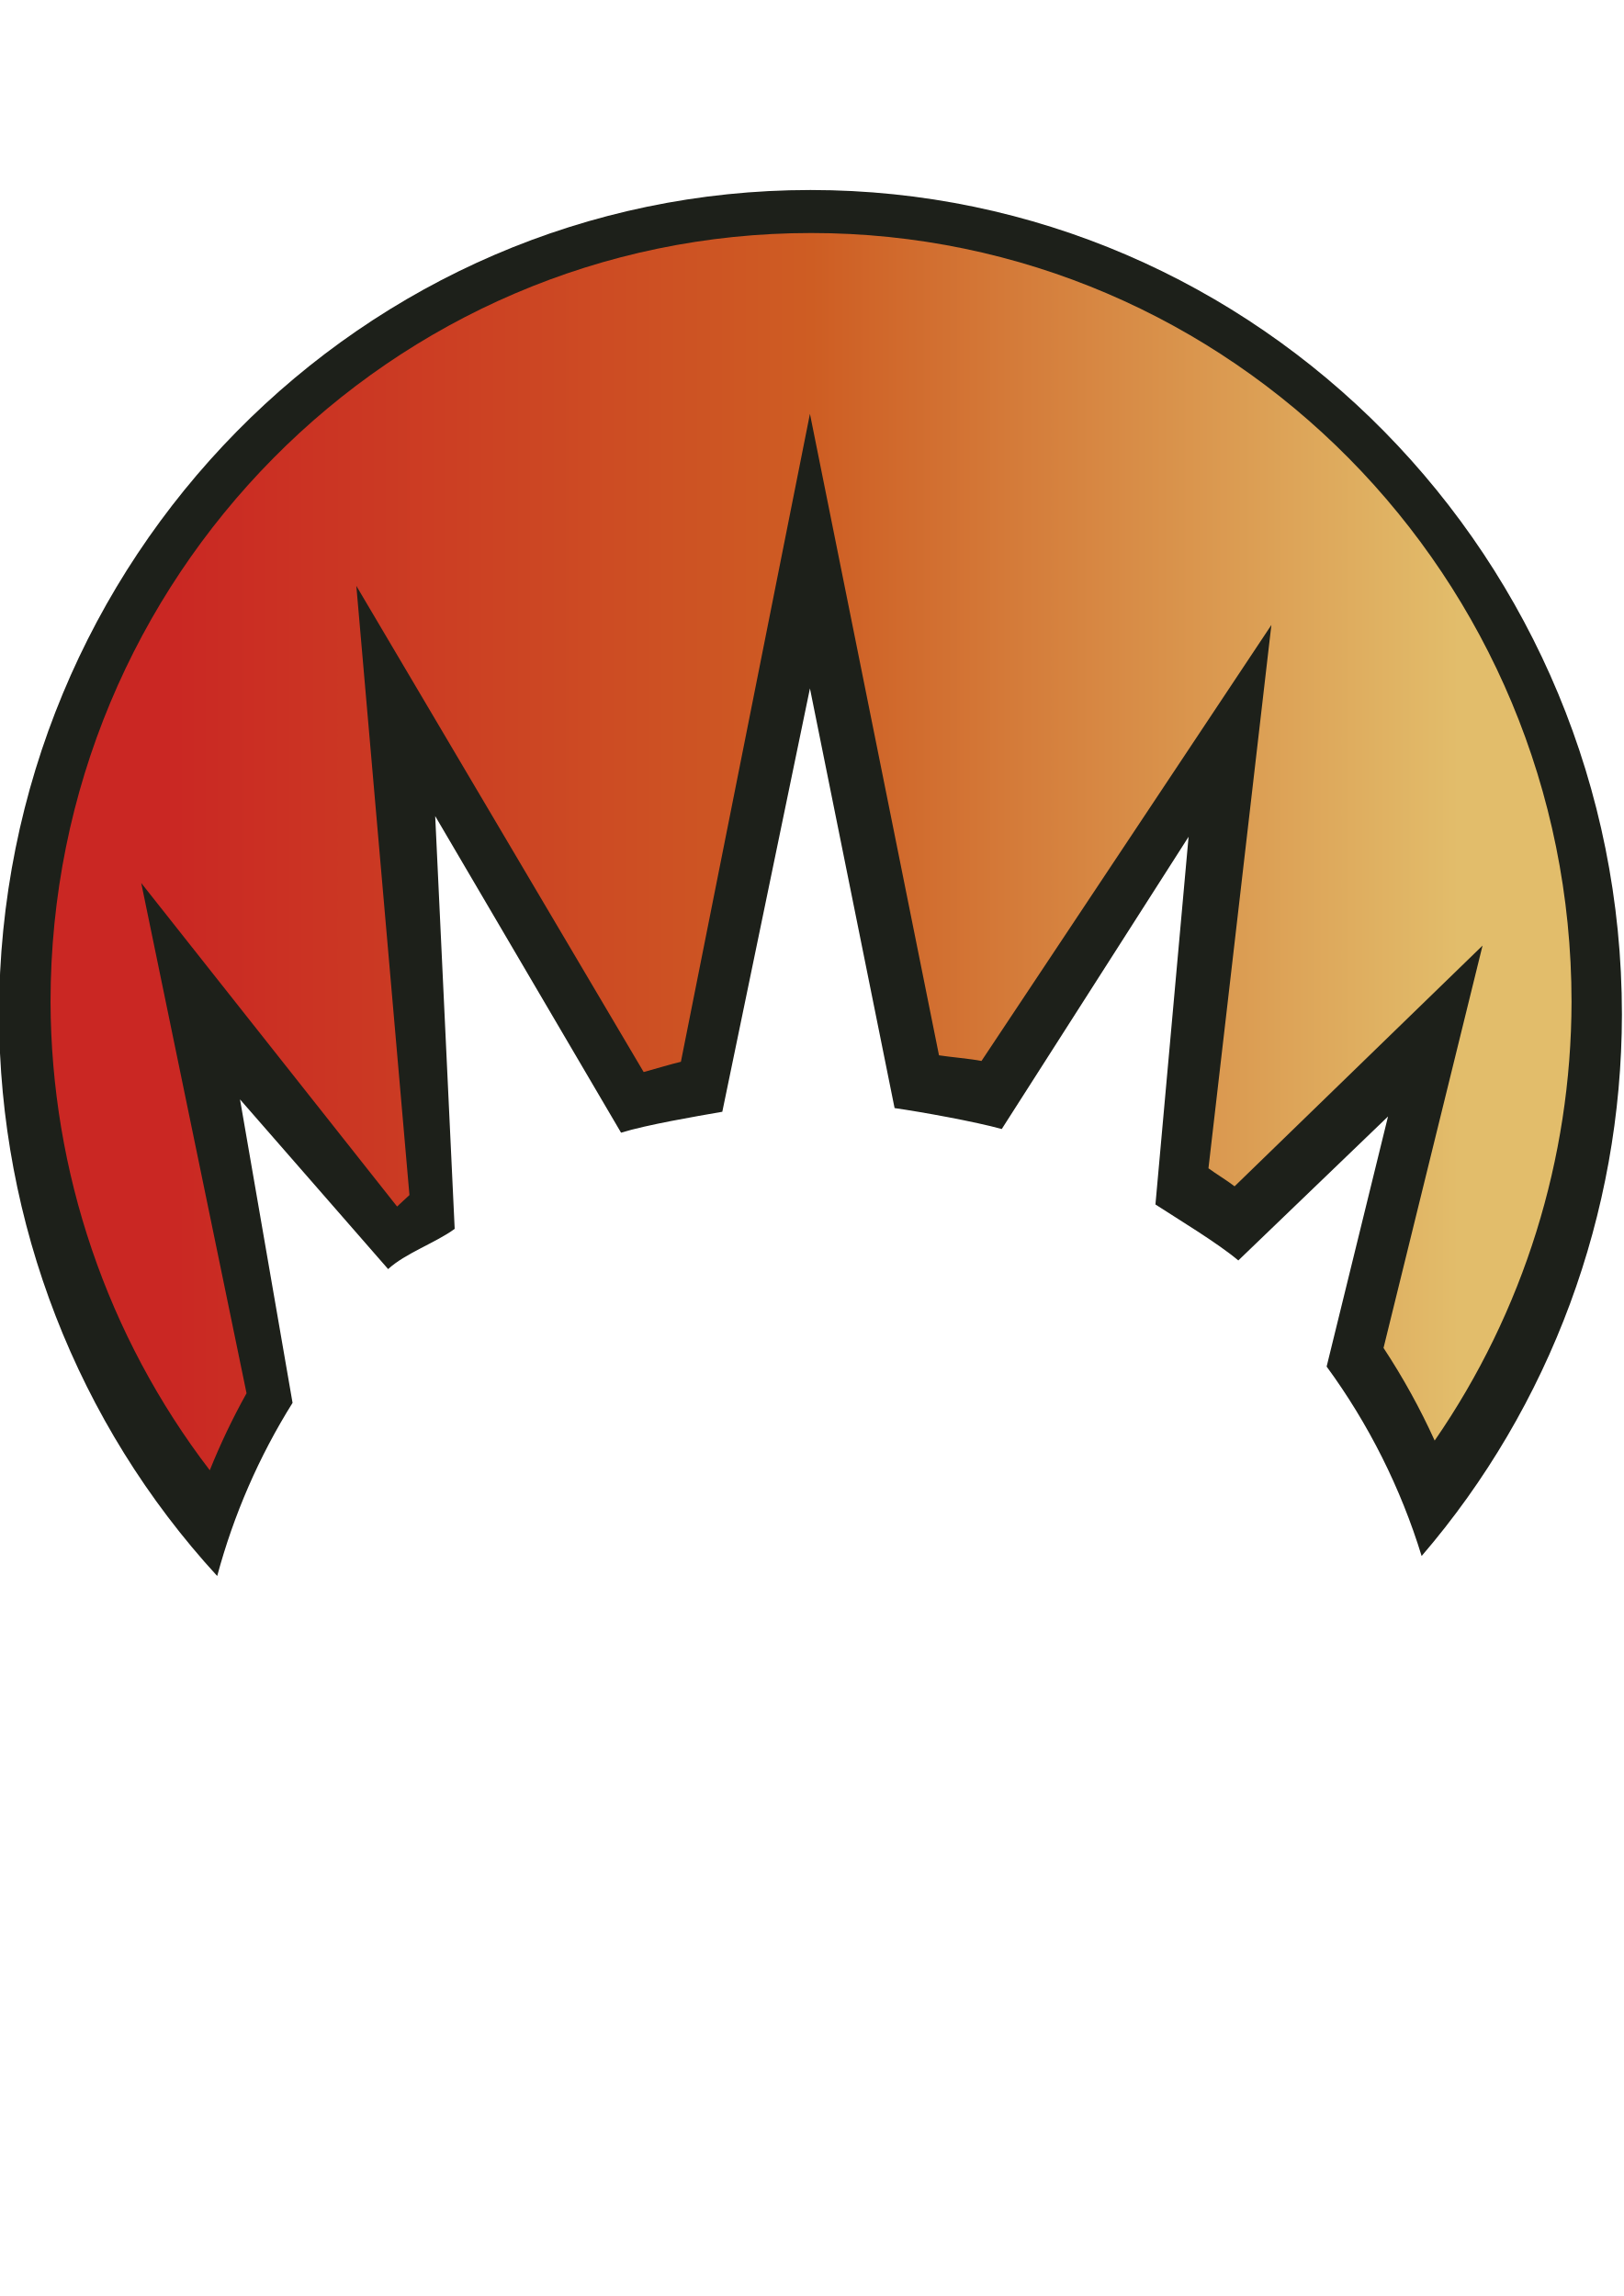
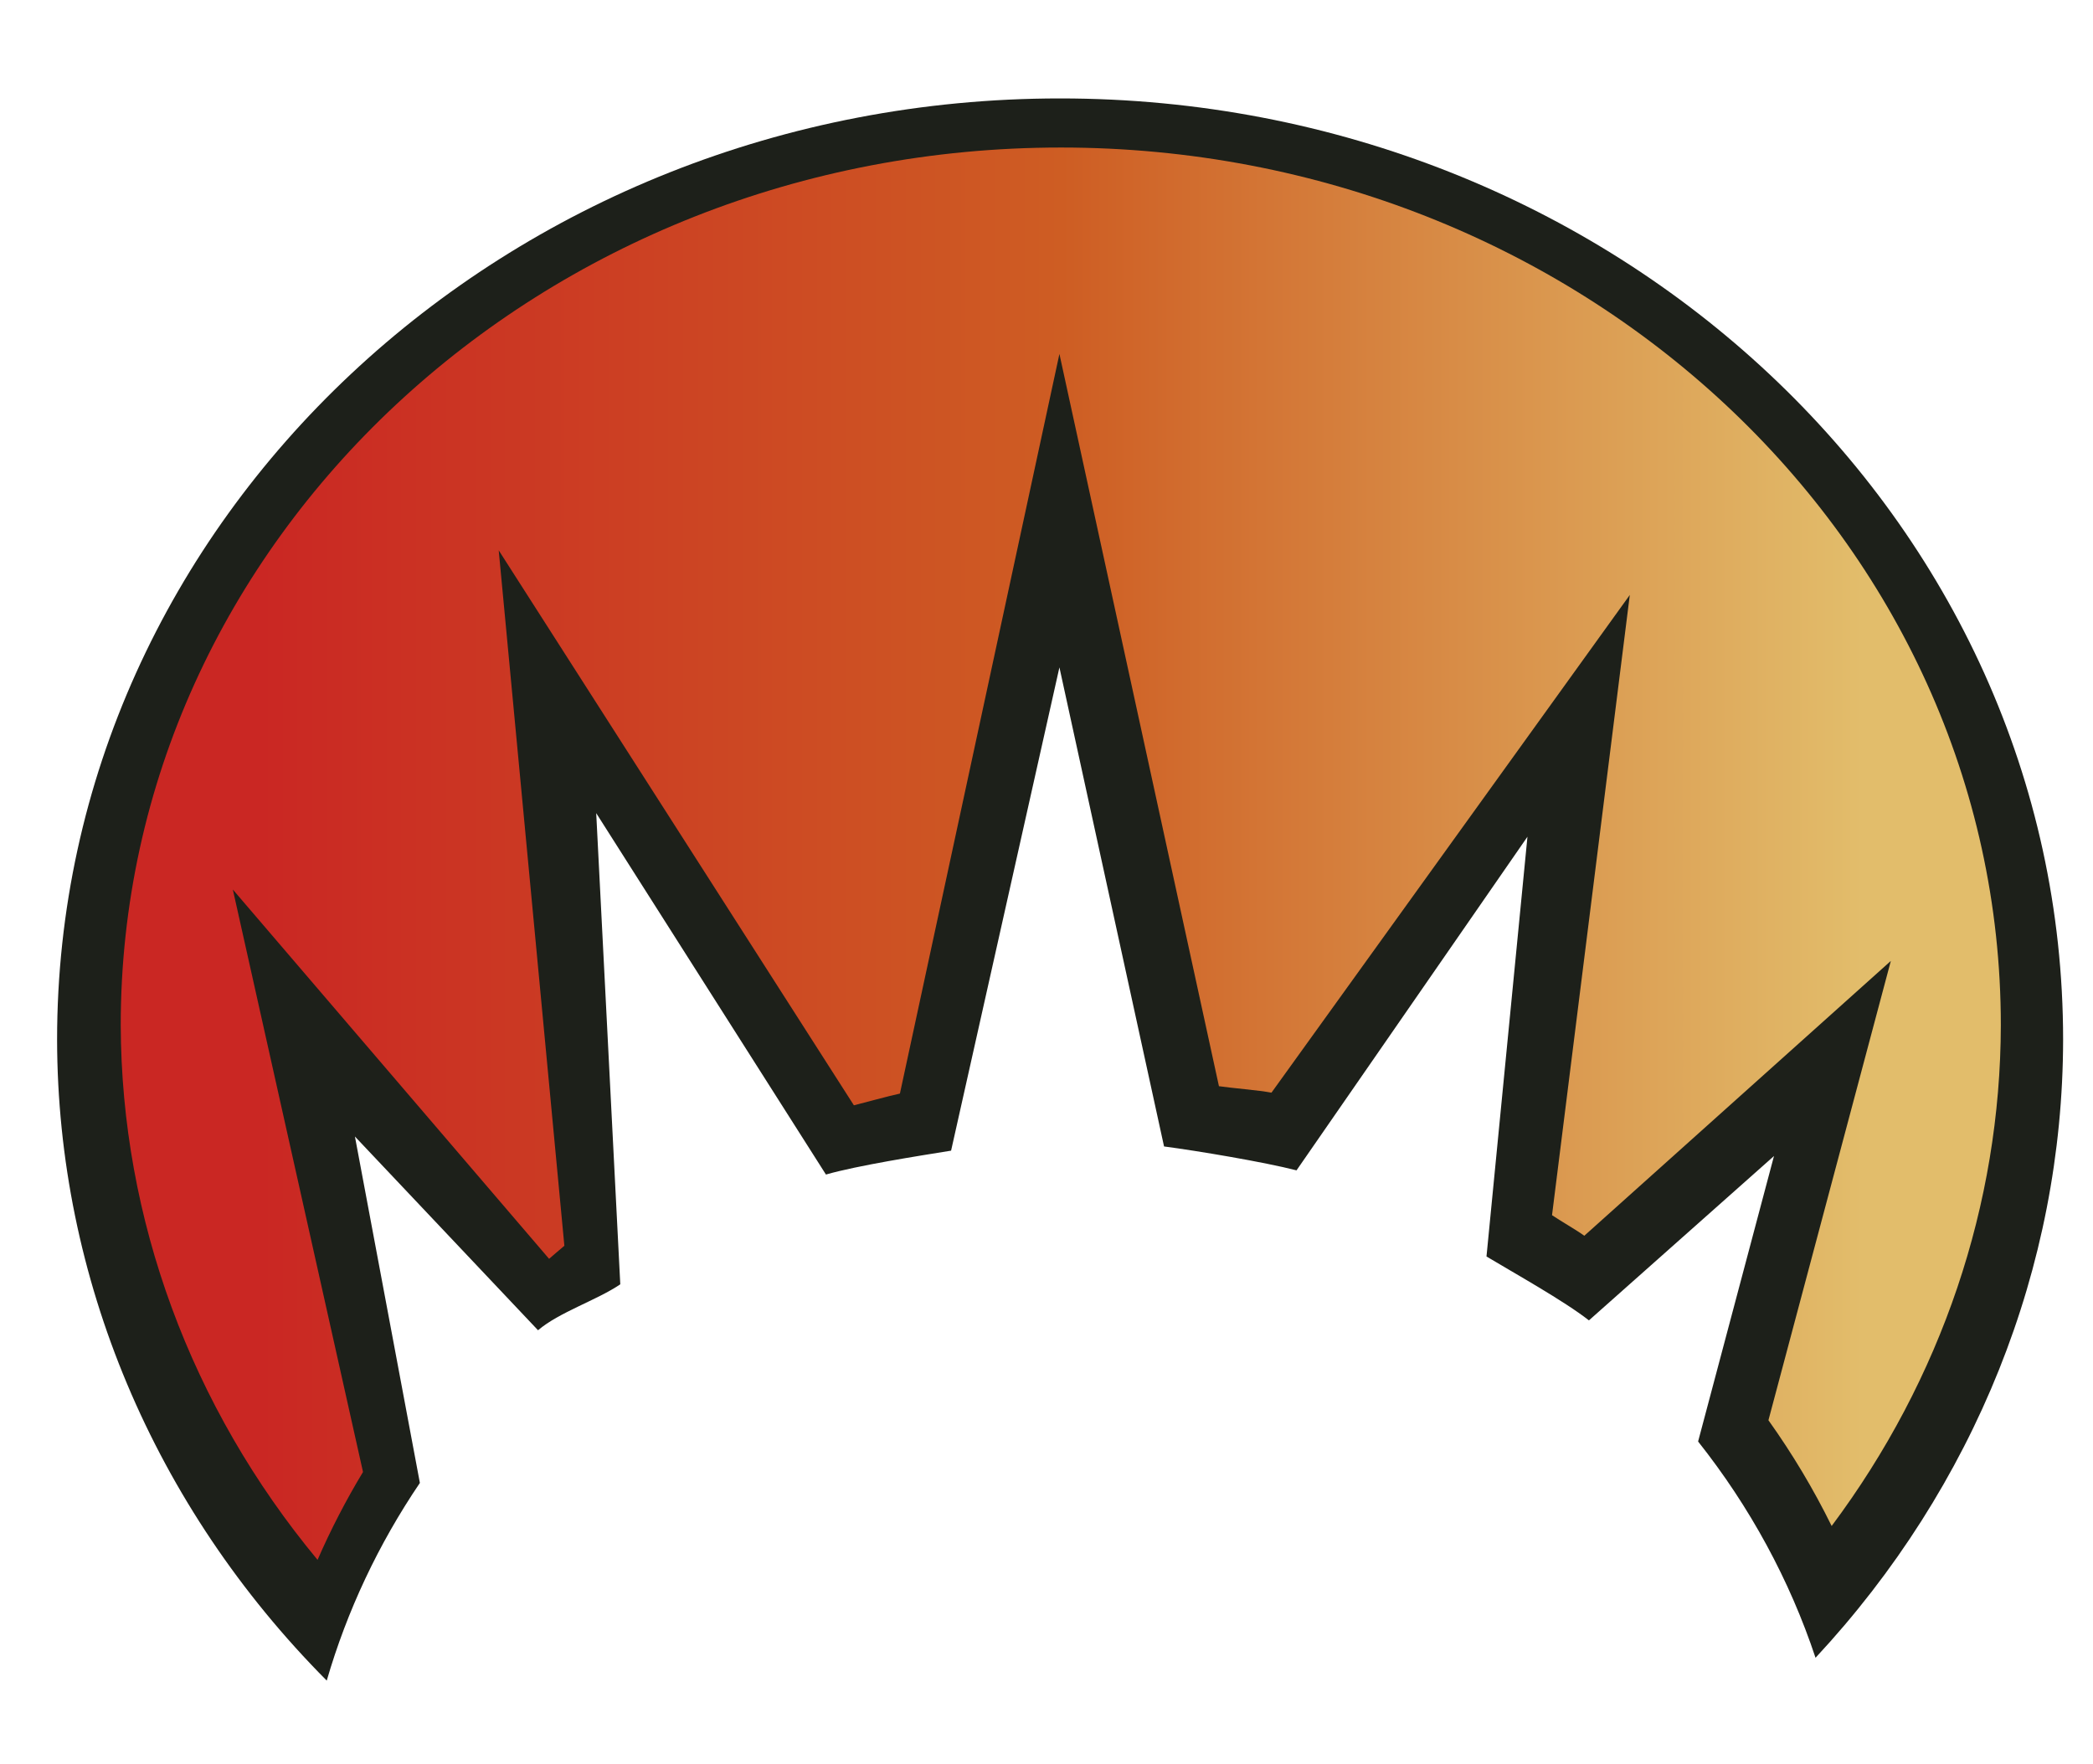
- <svg xmlns="http://www.w3.org/2000/svg" xmlns:xlink="http://www.w3.org/1999/xlink" width="210mm" height="297mm" viewBox="0 0 744.094 1052.362" id="svg2" version="1.1">
+ <svg xmlns="http://www.w3.org/2000/svg" xmlns:xlink="http://www.w3.org/1999/xlink" width="356mm" height="300mm" viewBox="0 0 356mm 300mm" id="svg2" version="1.1">
  <defs id="defs4">
    <linearGradient id="linearGradient4272">
      <stop style="stop-color:#ca2723;stop-opacity:1" offset="0" id="stop4274" />
      <stop id="stop4280" offset="0.5" style="stop-color:#ce5d23;stop-opacity:1" />
      <stop style="stop-color:#e2bd6b;stop-opacity:1" offset="1" id="stop4276" />
    </linearGradient>
-     <linearGradient xlink:href="#linearGradient4272" id="linearGradient4278" x1="74.953" y1="486.677" x2="668.923" y2="486.677" gradientUnits="userSpaceOnUse" />
+     <linearGradient xlink:href="#linearGradient4272" id="linearGradient4278" x1="74.953" y1="486.677" x2="668.923" y2="486.677" gradientUnits="userSpaceOnUse" gradientTransform="matrix(1.734007,0,0,1.601063,37.44786,-76.15899)" />
  </defs>
  <g id="layer1">
-     <path style="fill:#1d201a;fill-opacity:1;stroke:none;stroke-opacity:1" d="M 371.421,87.089 C 166.052,87.091 -0.431,256.289 -0.429,465.004 -0.316,560.548 35.403,652.501 99.539,722.359 107.064,694.307 118.704,667.553 134.07,642.99 l -24.08,-139.088 67.881,77.783 c 7.841,-7.252 21.911,-12.113 30.496,-18.443 l -8.926,-189.186 85.172,145.11 c 11.704,-3.638 34.33,-7.49 46.397,-9.591 l 40.161,-194.042 38.789,192.354 c 12.305,1.751 37.135,6.253 49.113,9.598 l 85.618,-133.956 -15.189,168.541 c 10.184,6.624 28.702,17.784 37.981,25.653 l 68.606,-65.988 -28.134,114.621 c 19.232,26.267 33.949,55.624 43.534,86.839 59.086,-68.749 91.691,-156.909 91.789,-248.191 C 743.282,256.287 576.794,87.087 371.421,87.089 Z" id="path4147-2" />
-     <path style="fill:url(#linearGradient4278);fill-opacity:1;stroke:none;stroke-opacity:1" d="m 371.671,106.803 c -192.477,0.002 -348.51,157.785 -348.51,352.42 0.246,77.735 25.902,153.207 72.973,214.666 4.874,-12.114 10.502,-23.902 16.85,-35.295 L 64.724,404.727 181.974,553.011 c 1.28,-1.164 4.362,-4.108 5.662,-5.25 l -24.343,-279.235 131.683,222.844 c 3.875,-1.05 13.147,-3.815 17.06,-4.71 l 59.135,-296.984 59.142,294.021 c 4.718,0.753 14.793,1.618 19.471,2.593 L 582.636,286.45 553.8,535.483 c 2.83,2.108 9.209,6.057 11.965,8.262 l 113.644,-110.348 -45.378,184.423 c 8.901,13.509 16.737,27.706 23.435,42.46 40.705,-58.977 62.592,-129.136 62.721,-201.057 -8e-5,-194.638 -156.037,-352.422 -348.517,-352.42 z" id="path4171" />
+     <path style="fill:#1d201a;fill-opacity:1;stroke:none;stroke-width:1.666;stroke-opacity:1" d="M 681.495,63.275 C 325.383,63.279 36.7,334.176 36.704,668.341 c 0.197,152.971 62.133,300.195 173.345,412.042 13.049,-44.914 33.233,-87.748 59.878,-127.075 L 228.171,730.621 345.878,855.157 c 13.596,-11.611 37.994,-19.393 52.88,-29.529 L 383.281,522.73 530.969,755.06 c 20.295,-5.825 59.528,-11.991 80.453,-15.355 l 69.64,-310.674 67.261,307.971 c 21.337,2.804 64.392,10.012 85.162,15.367 L 981.946,537.896 955.609,807.741 c 17.66,10.606 49.77,28.474 65.859,41.072 l 118.963,-105.651 -48.784,183.515 c 33.348,42.055 58.868,89.058 75.489,139.034 102.456,-110.072 158.992,-251.222 159.163,-397.369 0,-334.169 -288.686,-605.069 -644.803,-605.066 z" id="path4147-2" />
+     <path style="fill:url(#linearGradient4278);fill-opacity:1;stroke:none;stroke-width:1.666;stroke-opacity:1" d="M 681.928,94.839 C 348.172,94.842 77.61,347.463 77.61,659.085 c 0.427,124.459 44.914,245.294 126.536,343.693 8.451,-19.395 18.211,-38.269 29.219,-56.509 L 149.679,571.835 352.992,809.246 c 2.22,-1.863 7.564,-6.578 9.818,-8.406 L 320.6,353.768 548.939,710.556 c 6.72,-1.681 22.797,-6.108 29.582,-7.54 L 681.062,227.526 783.614,698.272 c 8.18,1.205 25.652,2.59 33.763,4.152 L 1047.742,382.466 997.74,781.183 c 4.908,3.375 15.968,9.697 20.748,13.228 l 197.06,-176.675 -78.686,295.272 c 15.434,21.628 29.021,44.359 40.637,67.982 70.583,-94.426 108.535,-206.755 108.759,-321.905 -2e-4,-311.627 -270.569,-564.25 -604.33,-564.247 z" id="path4171" />
  </g>
</svg>
